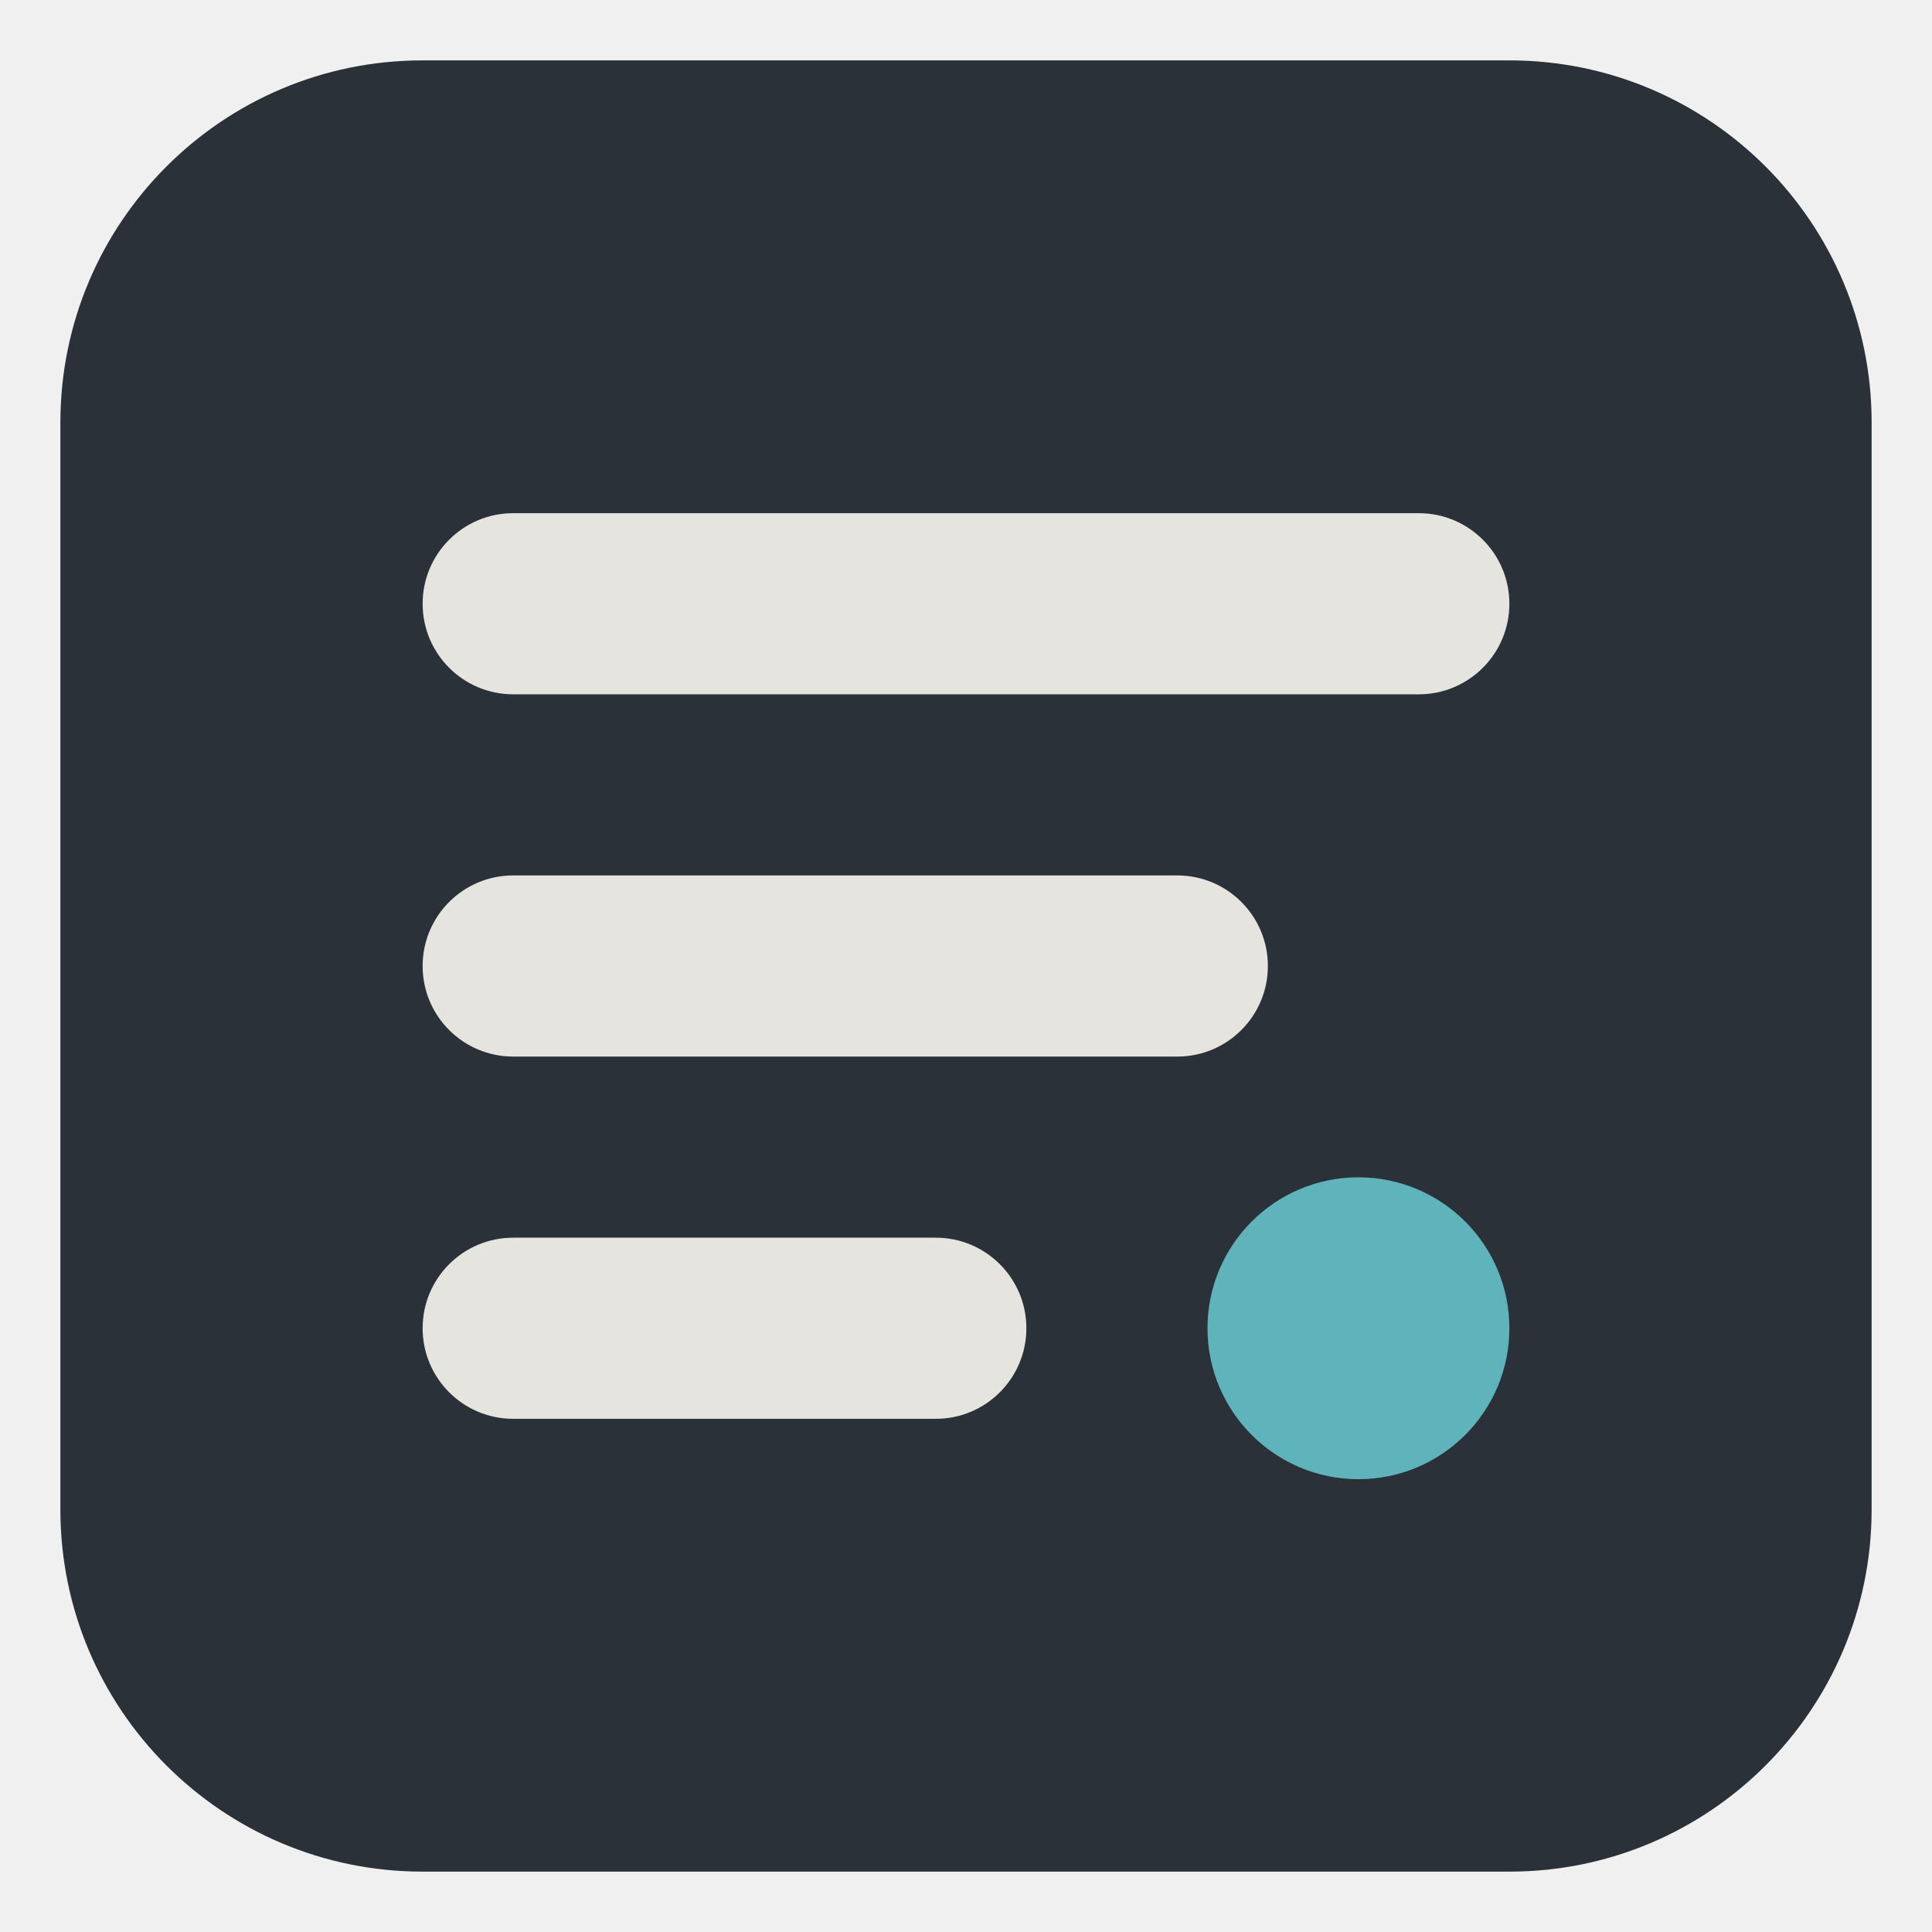
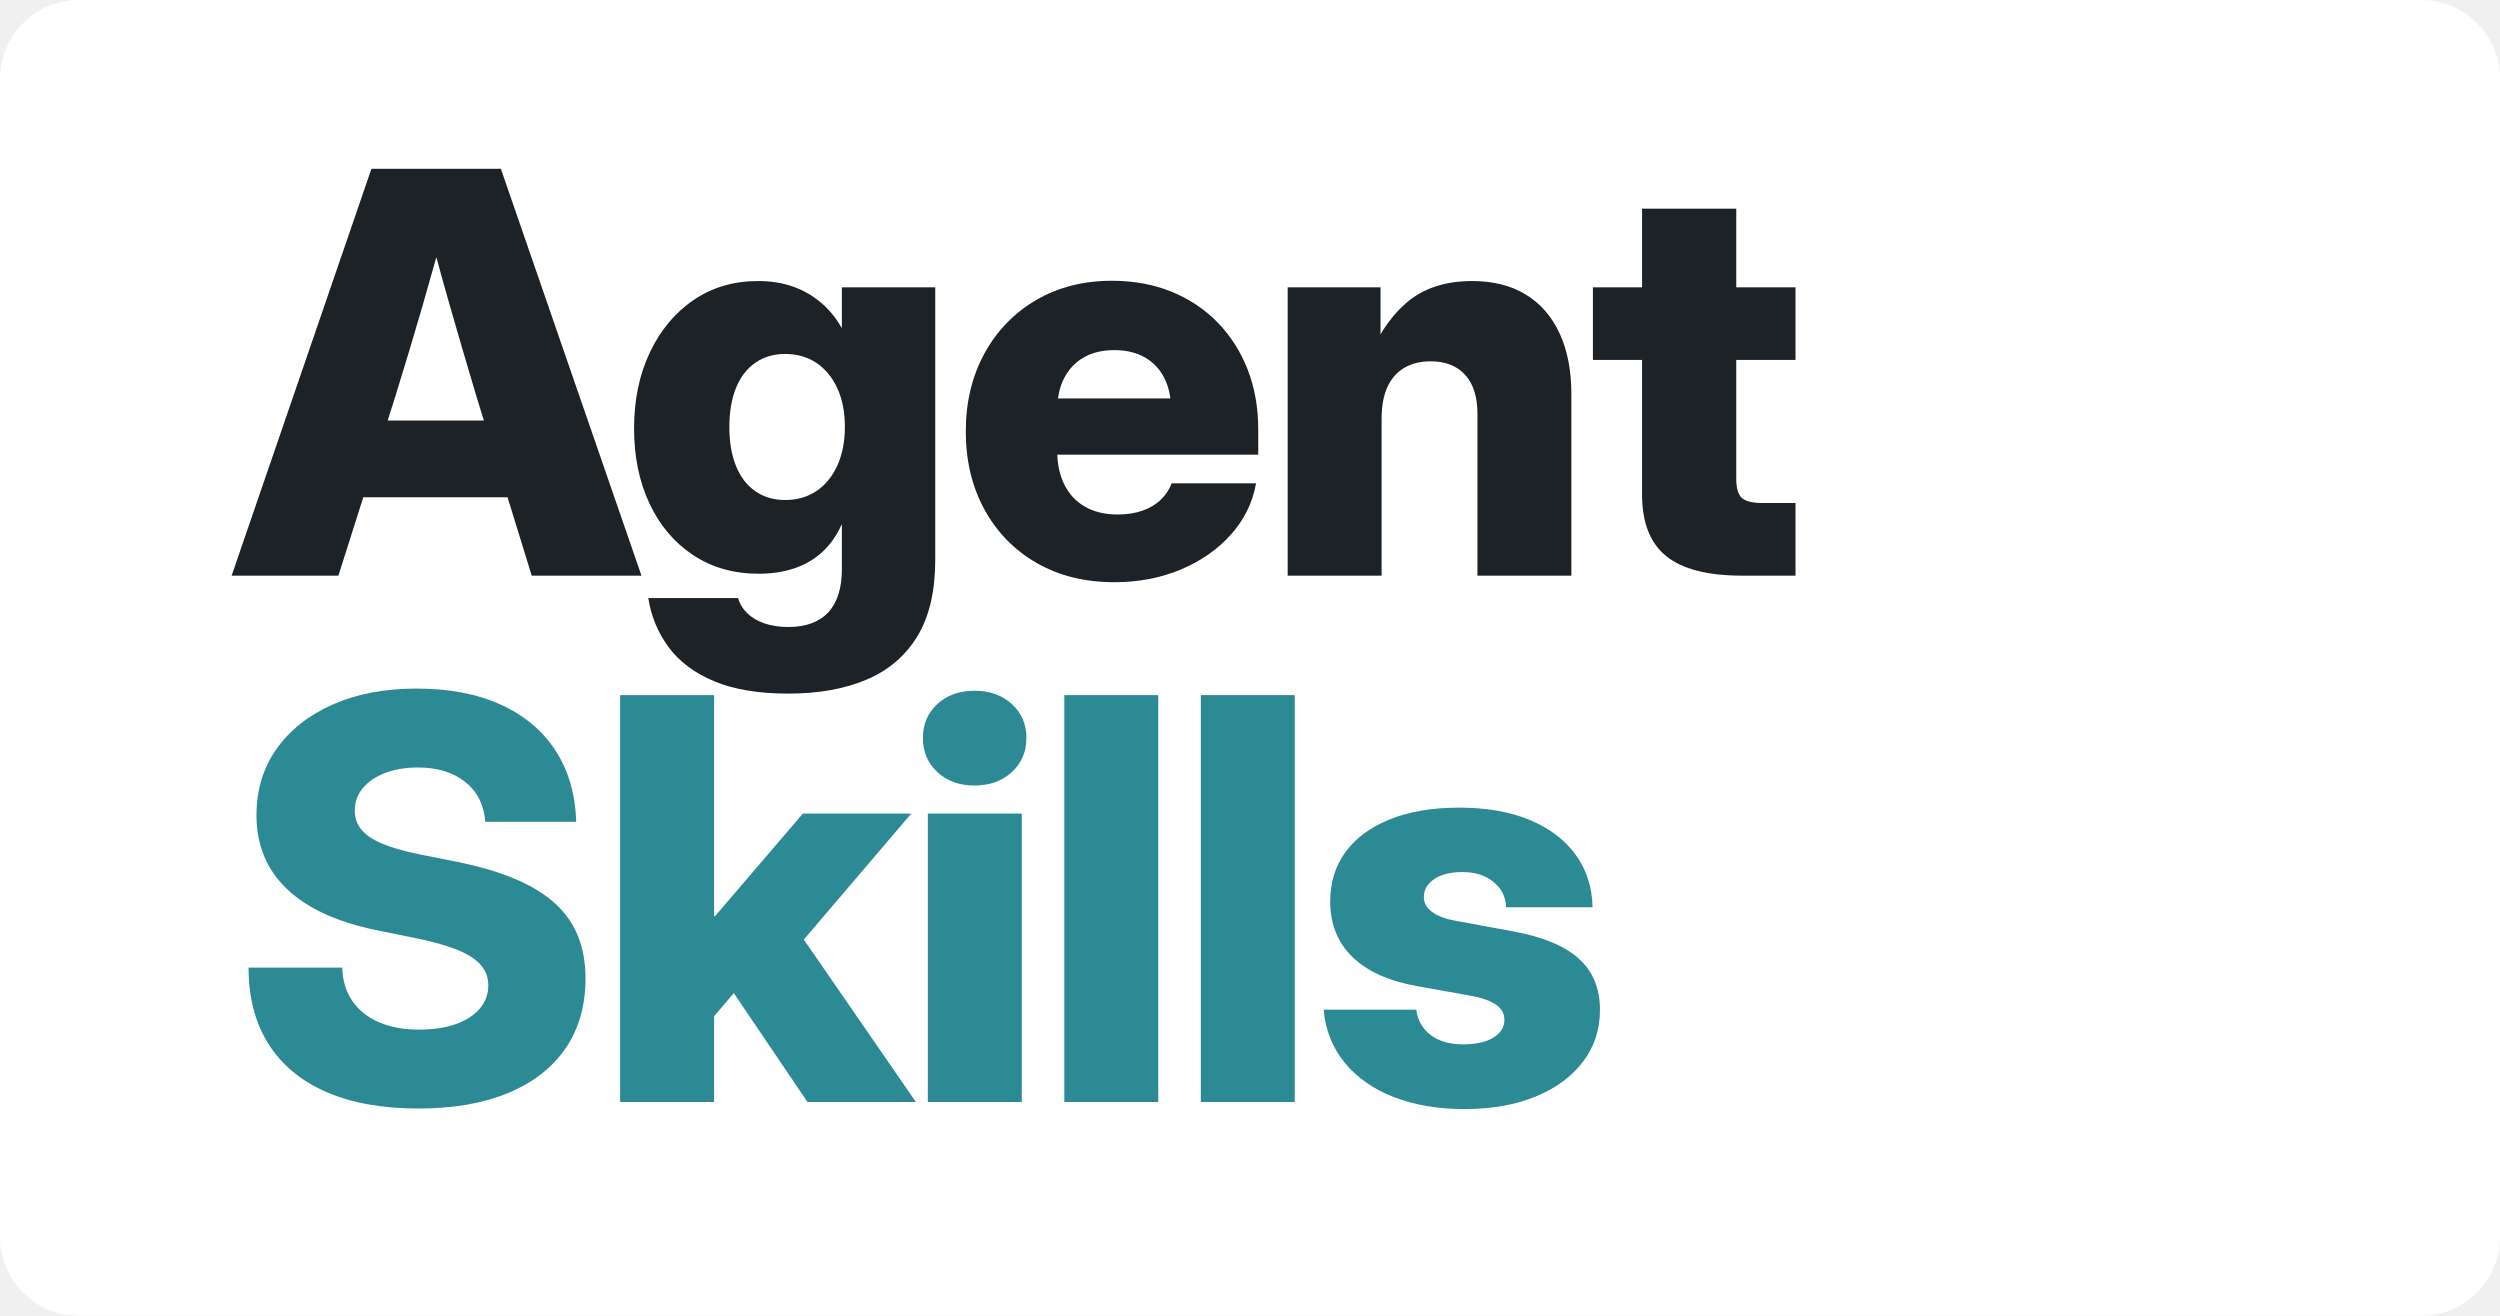
- <svg xmlns="http://www.w3.org/2000/svg" viewBox="0 0 64 64" role="img" aria-labelledby="title desc">
-   <rect x="2" y="2" width="60" height="60" rx="12" fill="#2b3138" />
-   <rect x="14" y="17" width="36" height="6" rx="3" fill="#e6e4de" />
-   <rect x="14" y="29" width="28" height="6" rx="3" fill="#e6e4de" />
-   <rect x="14" y="41" width="20" height="6" rx="3" fill="#e6e4de" />
-   <circle cx="45" cy="44" r="5" fill="#5fb3bb" />
+ <svg xmlns="http://www.w3.org/2000/svg" viewBox="0 0 760 400" role="img" aria-labelledby="title desc">
+   <rect width="760" height="400" rx="24" fill="#ffffff" />
+   <g transform="translate(70 175)" fill="#1d2227">
+     <path d="M0.415 0.0 42.915 -123.682H82.261L125.01 0.0H91.641L74.873 -54.37Q70.806 -67.983 66.821 -81.846Q62.837 -95.708 58.687 -111.895H66.738Q62.422 -95.708 58.396 -81.846Q54.37 -67.983 50.137 -54.37L32.871 0.0ZM29.551 -23.823V-47.148H95.874V-23.823Z" />
+     <path d="M169.656 35.859Q156.126 35.859 147.161 32.124Q138.196 28.389 133.299 21.79Q128.401 15.19 127.073 6.807H154.383Q155.13 9.463 157.205 11.455Q159.28 13.447 162.435 14.526Q165.589 15.605 169.656 15.605Q177.625 15.605 181.775 11.165Q185.926 6.724 185.926 -1.992V-15.522H185.843Q183.519 -10.376 179.825 -7.056Q176.131 -3.735 171.275 -2.158Q166.419 -0.581 160.691 -0.581Q149.236 -0.581 140.687 -6.267Q132.137 -11.953 127.447 -21.914Q122.757 -31.875 122.757 -44.741Q122.757 -57.773 127.571 -67.9Q132.386 -78.027 140.853 -83.796Q149.319 -89.565 160.442 -89.565Q166.17 -89.565 170.86 -87.947Q175.55 -86.328 179.368 -83.174Q183.187 -80.02 185.843 -75.371H185.926V-87.656H214.314V-4.814Q214.314 9.463 208.877 18.428Q203.44 27.393 193.396 31.626Q183.353 35.859 169.656 35.859ZM168.66 -22.993Q174.139 -22.993 178.206 -25.732Q182.273 -28.472 184.556 -33.494Q186.839 -38.516 186.839 -45.239Q186.839 -51.963 184.556 -56.943Q182.273 -61.924 178.206 -64.663Q174.139 -67.402 168.66 -67.402Q163.514 -67.402 159.654 -64.746Q155.794 -62.09 153.76 -57.109Q151.727 -52.129 151.727 -45.239Q151.727 -38.267 153.76 -33.286Q155.794 -28.306 159.654 -25.649Q163.514 -22.993 168.66 -22.993Z" />
+     <path d="M268.756 1.992Q255.309 1.992 245.14 -3.86Q234.972 -9.712 229.286 -20.088Q223.6 -30.464 223.6 -43.828Q223.6 -57.192 229.286 -67.568Q234.972 -77.944 245.016 -83.796Q255.06 -89.648 268.009 -89.648Q277.887 -89.648 286.021 -86.37Q294.156 -83.091 300.091 -77.031Q306.026 -70.972 309.264 -62.712Q312.501 -54.453 312.501 -44.492V-36.772H232.896V-53.872H299.137L286.021 -50.386Q286.021 -56.03 283.946 -60.098Q281.871 -64.165 278.011 -66.365Q274.151 -68.564 268.756 -68.564Q263.36 -68.564 259.5 -66.365Q255.641 -64.165 253.524 -60.098Q251.407 -56.03 251.407 -50.386V-37.769Q251.407 -31.958 253.607 -27.6Q255.807 -23.242 259.916 -20.918Q264.024 -18.594 269.752 -18.594Q273.985 -18.594 277.306 -19.756Q280.626 -20.918 282.867 -23.076Q285.108 -25.234 286.188 -28.057H311.837Q310.26 -19.258 304.2 -12.493Q298.141 -5.728 288.968 -1.868Q279.796 1.992 268.756 1.992Z" />
+     <path d="M350.009 -47.646V0.0H321.454V-87.656H349.677V-64.165H345.443Q349.511 -75.786 357.23 -82.676Q364.95 -89.565 377.567 -89.565Q387.113 -89.565 393.837 -85.457Q400.561 -81.348 404.13 -73.628Q407.699 -65.908 407.699 -55.117V0.0H379.145V-49.141Q379.145 -56.943 375.409 -61.052Q371.674 -65.161 364.867 -65.161Q360.385 -65.161 357.023 -63.252Q353.661 -61.343 351.835 -57.483Q350.009 -53.623 350.009 -47.646Z" />
+     <path d="M475.837 -87.656V-65.576H414.245V-87.656ZM429.187 -111.562H457.824V-29.468Q457.824 -25.234 459.484 -23.657Q461.145 -22.08 465.959 -22.08Q468.117 -22.08 471.271 -22.08Q474.426 -22.08 475.837 -22.08V0.0Q473.596 0.0 469.03 0.0Q464.465 0.0 459.65 0.0Q443.879 0.0 436.533 -5.935Q429.187 -11.87 429.187 -24.653Z" />
+   </g>
+   <g transform="translate(70 335)" fill="#2b8a94">
+     <path d="M57.192 1.992Q40.757 1.992 29.219 -3.03Q17.681 -8.052 11.621 -17.639Q5.562 -27.227 5.562 -40.84H34.033Q34.199 -34.946 37.104 -30.713Q40.01 -26.479 45.198 -24.238Q50.386 -21.997 57.441 -21.997Q63.833 -21.997 68.523 -23.657Q73.213 -25.317 75.828 -28.347Q78.442 -31.377 78.442 -35.444Q78.442 -38.931 76.243 -41.545Q74.043 -44.16 69.353 -46.111Q64.663 -48.062 57.192 -49.639L44.492 -52.212Q26.396 -55.947 17.183 -64.788Q7.969 -73.628 7.969 -87.158Q7.969 -98.696 14.07 -107.329Q20.171 -115.962 31.128 -120.818Q42.085 -125.674 56.611 -125.674Q71.47 -125.674 82.178 -120.818Q92.886 -115.962 98.821 -106.914Q104.756 -97.866 105.171 -85.166H77.529Q76.948 -92.886 71.428 -97.285Q65.908 -101.685 57.026 -101.685Q51.465 -101.685 47.107 -100.024Q42.749 -98.364 40.3 -95.417Q37.852 -92.471 37.852 -88.569Q37.852 -85.166 39.927 -82.717Q42.002 -80.269 46.401 -78.442Q50.801 -76.616 57.856 -75.205L68.73 -73.047Q79.023 -70.972 86.453 -67.859Q93.882 -64.746 98.655 -60.43Q103.428 -56.113 105.71 -50.427Q107.993 -44.741 107.993 -37.603Q107.993 -25.151 101.934 -16.311Q95.874 -7.471 84.502 -2.739Q73.13 1.992 57.192 1.992Z" />
+     <path d="M144.256 -22.744V-56.528H147.41L174.056 -87.656H207.01L168.494 -42.5H161.106ZM118.523 0.0V-123.682H147.078V0.0ZM175.467 0.0 150.979 -36.191 169.656 -56.196 208.421 0.0Z" />
+     <path d="M212.062 0.0V-87.656H240.616V0.0ZM226.256 -96.206Q219.366 -96.206 214.967 -100.273Q210.567 -104.341 210.567 -110.649Q210.567 -116.958 214.967 -120.984Q219.366 -125.01 226.256 -125.01Q233.146 -125.01 237.586 -120.984Q242.027 -116.958 242.027 -110.649Q242.027 -104.341 237.586 -100.273Q233.146 -96.206 226.256 -96.206Z" />
+     <path d="M282.108 -123.682V0.0H253.554V-123.682Z" />
+     <path d="M323.601 -123.682V0.0H295.046V-123.682Z" />
+     <path d="M375.22 2.158Q363.101 2.158 353.721 -1.494Q344.341 -5.146 338.779 -11.953Q333.218 -18.76 332.388 -28.057H360.527Q361.191 -23.242 364.885 -20.378Q368.579 -17.515 374.805 -17.515Q380.698 -17.515 384.019 -19.59Q387.339 -21.665 387.339 -24.985Q387.339 -27.891 384.641 -29.675Q381.943 -31.46 376.714 -32.373L360.859 -35.195Q347.91 -37.52 341.145 -44.077Q334.38 -50.635 334.38 -61.011Q334.38 -69.644 339.07 -76.035Q343.76 -82.427 352.6 -85.955Q361.44 -89.482 373.643 -89.482Q385.928 -89.482 394.893 -85.789Q403.857 -82.095 408.879 -75.33Q413.901 -68.564 414.15 -59.185H387.837Q387.754 -63.833 384.06 -66.863Q380.366 -69.893 374.639 -69.893Q369.077 -69.893 365.964 -67.734Q362.852 -65.576 362.852 -62.339Q362.852 -59.6 365.342 -57.773Q367.832 -55.947 372.314 -55.117L389.912 -51.88Q403.525 -49.39 409.958 -43.579Q416.392 -37.769 416.392 -27.974Q416.392 -19.009 411.204 -12.202Q406.016 -5.396 396.76 -1.619Q387.505 2.158 375.22 2.158Z" />
+   </g>
</svg>
